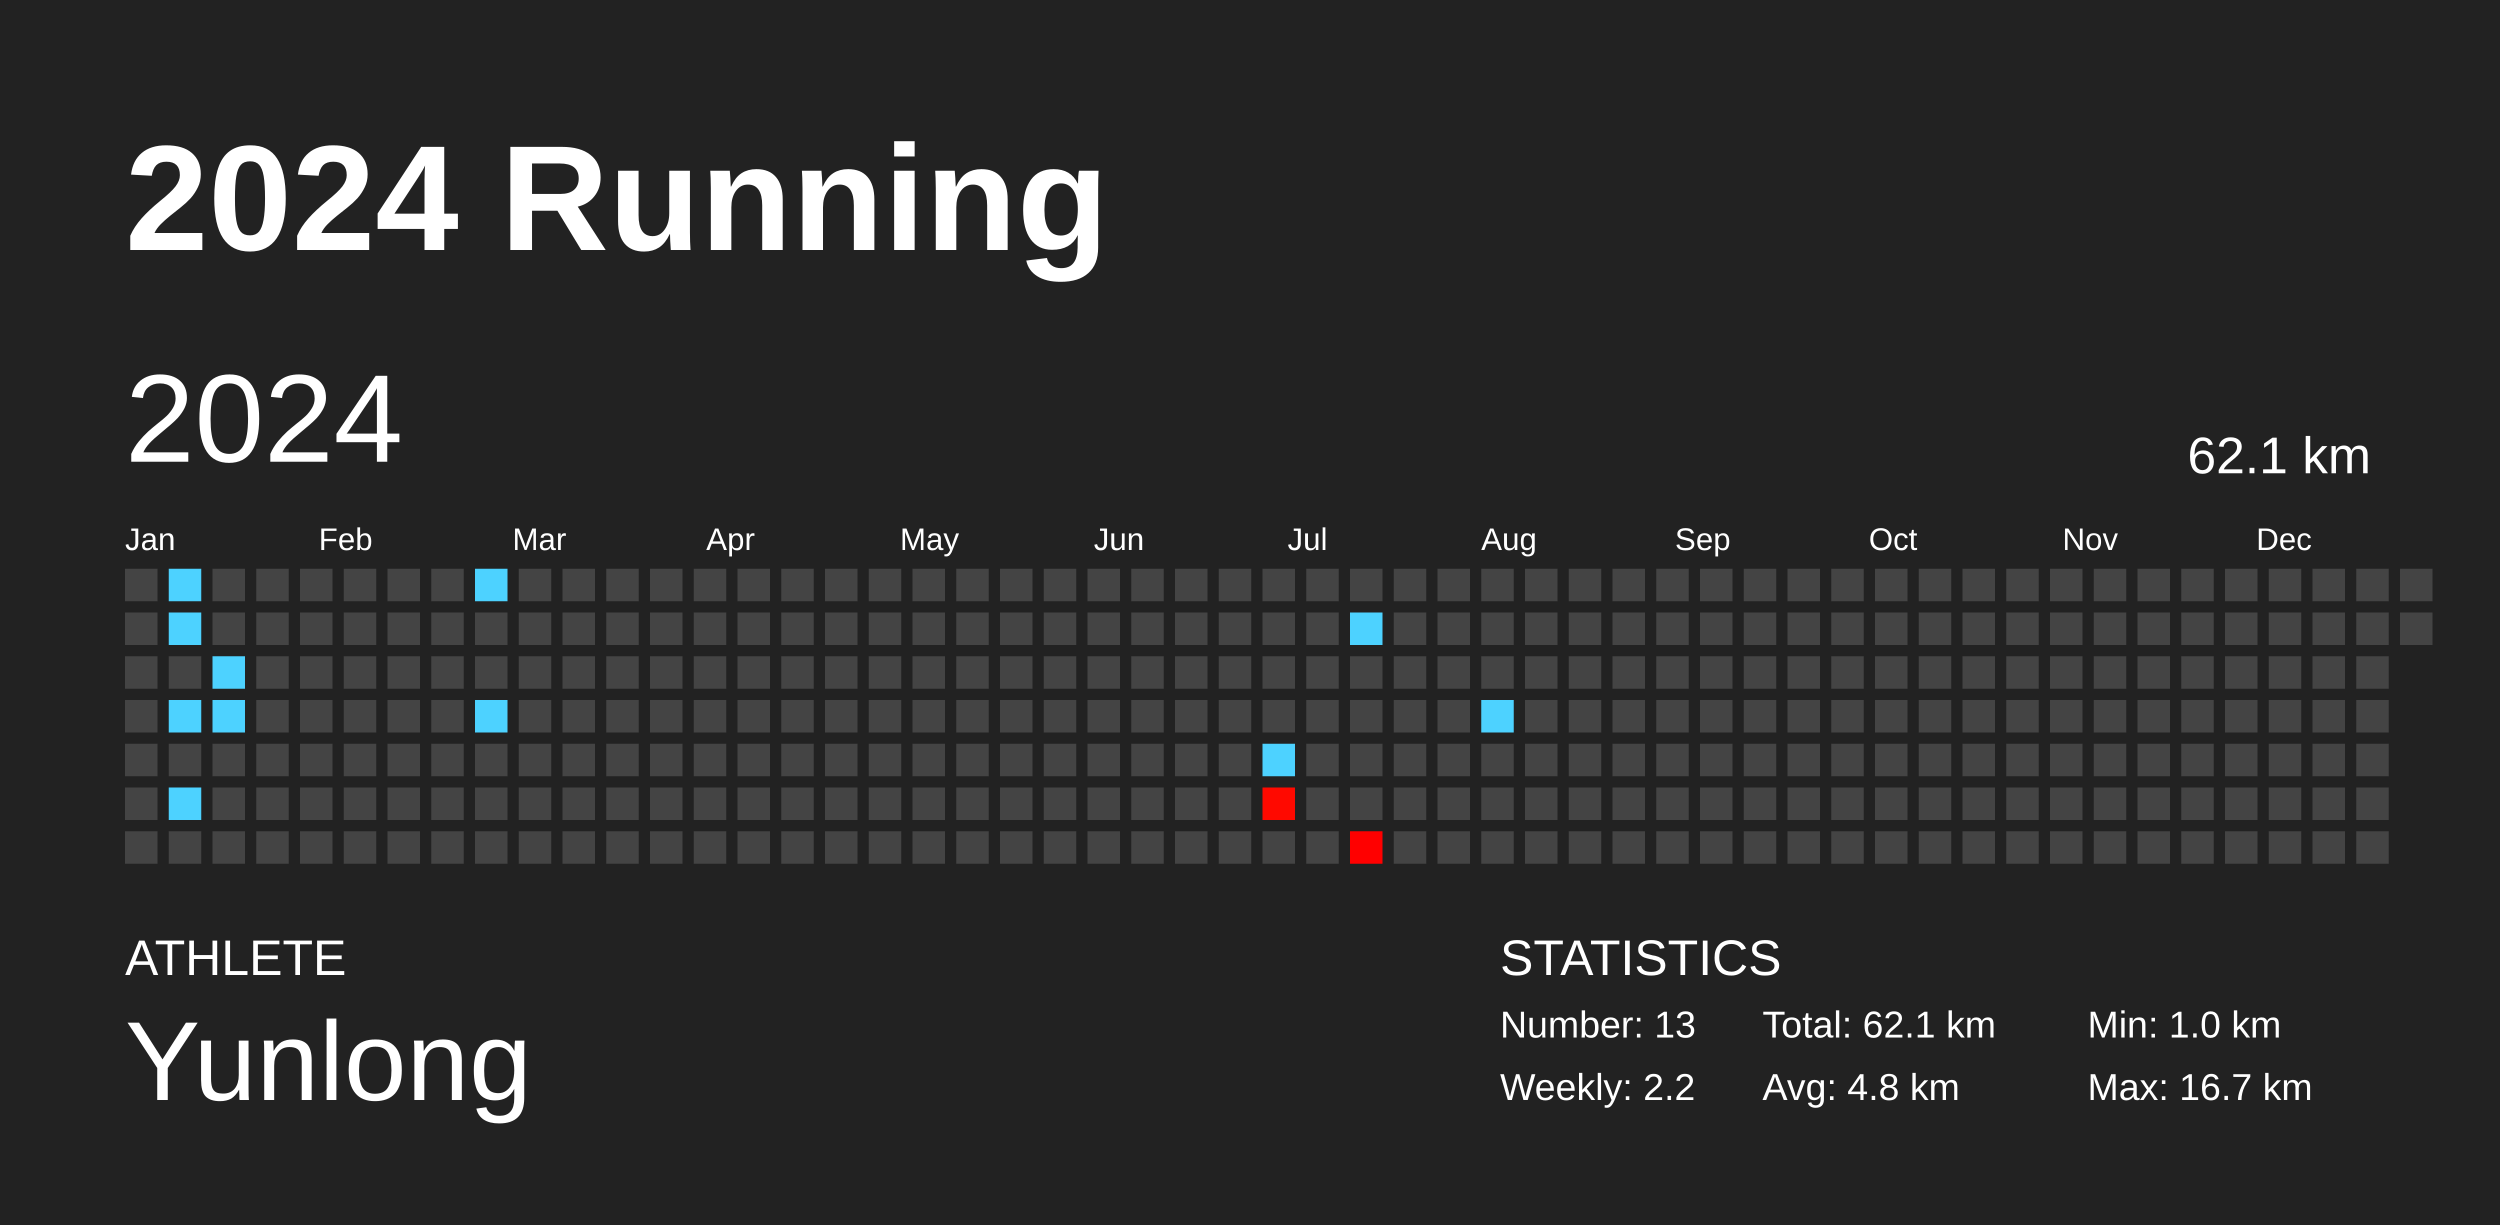
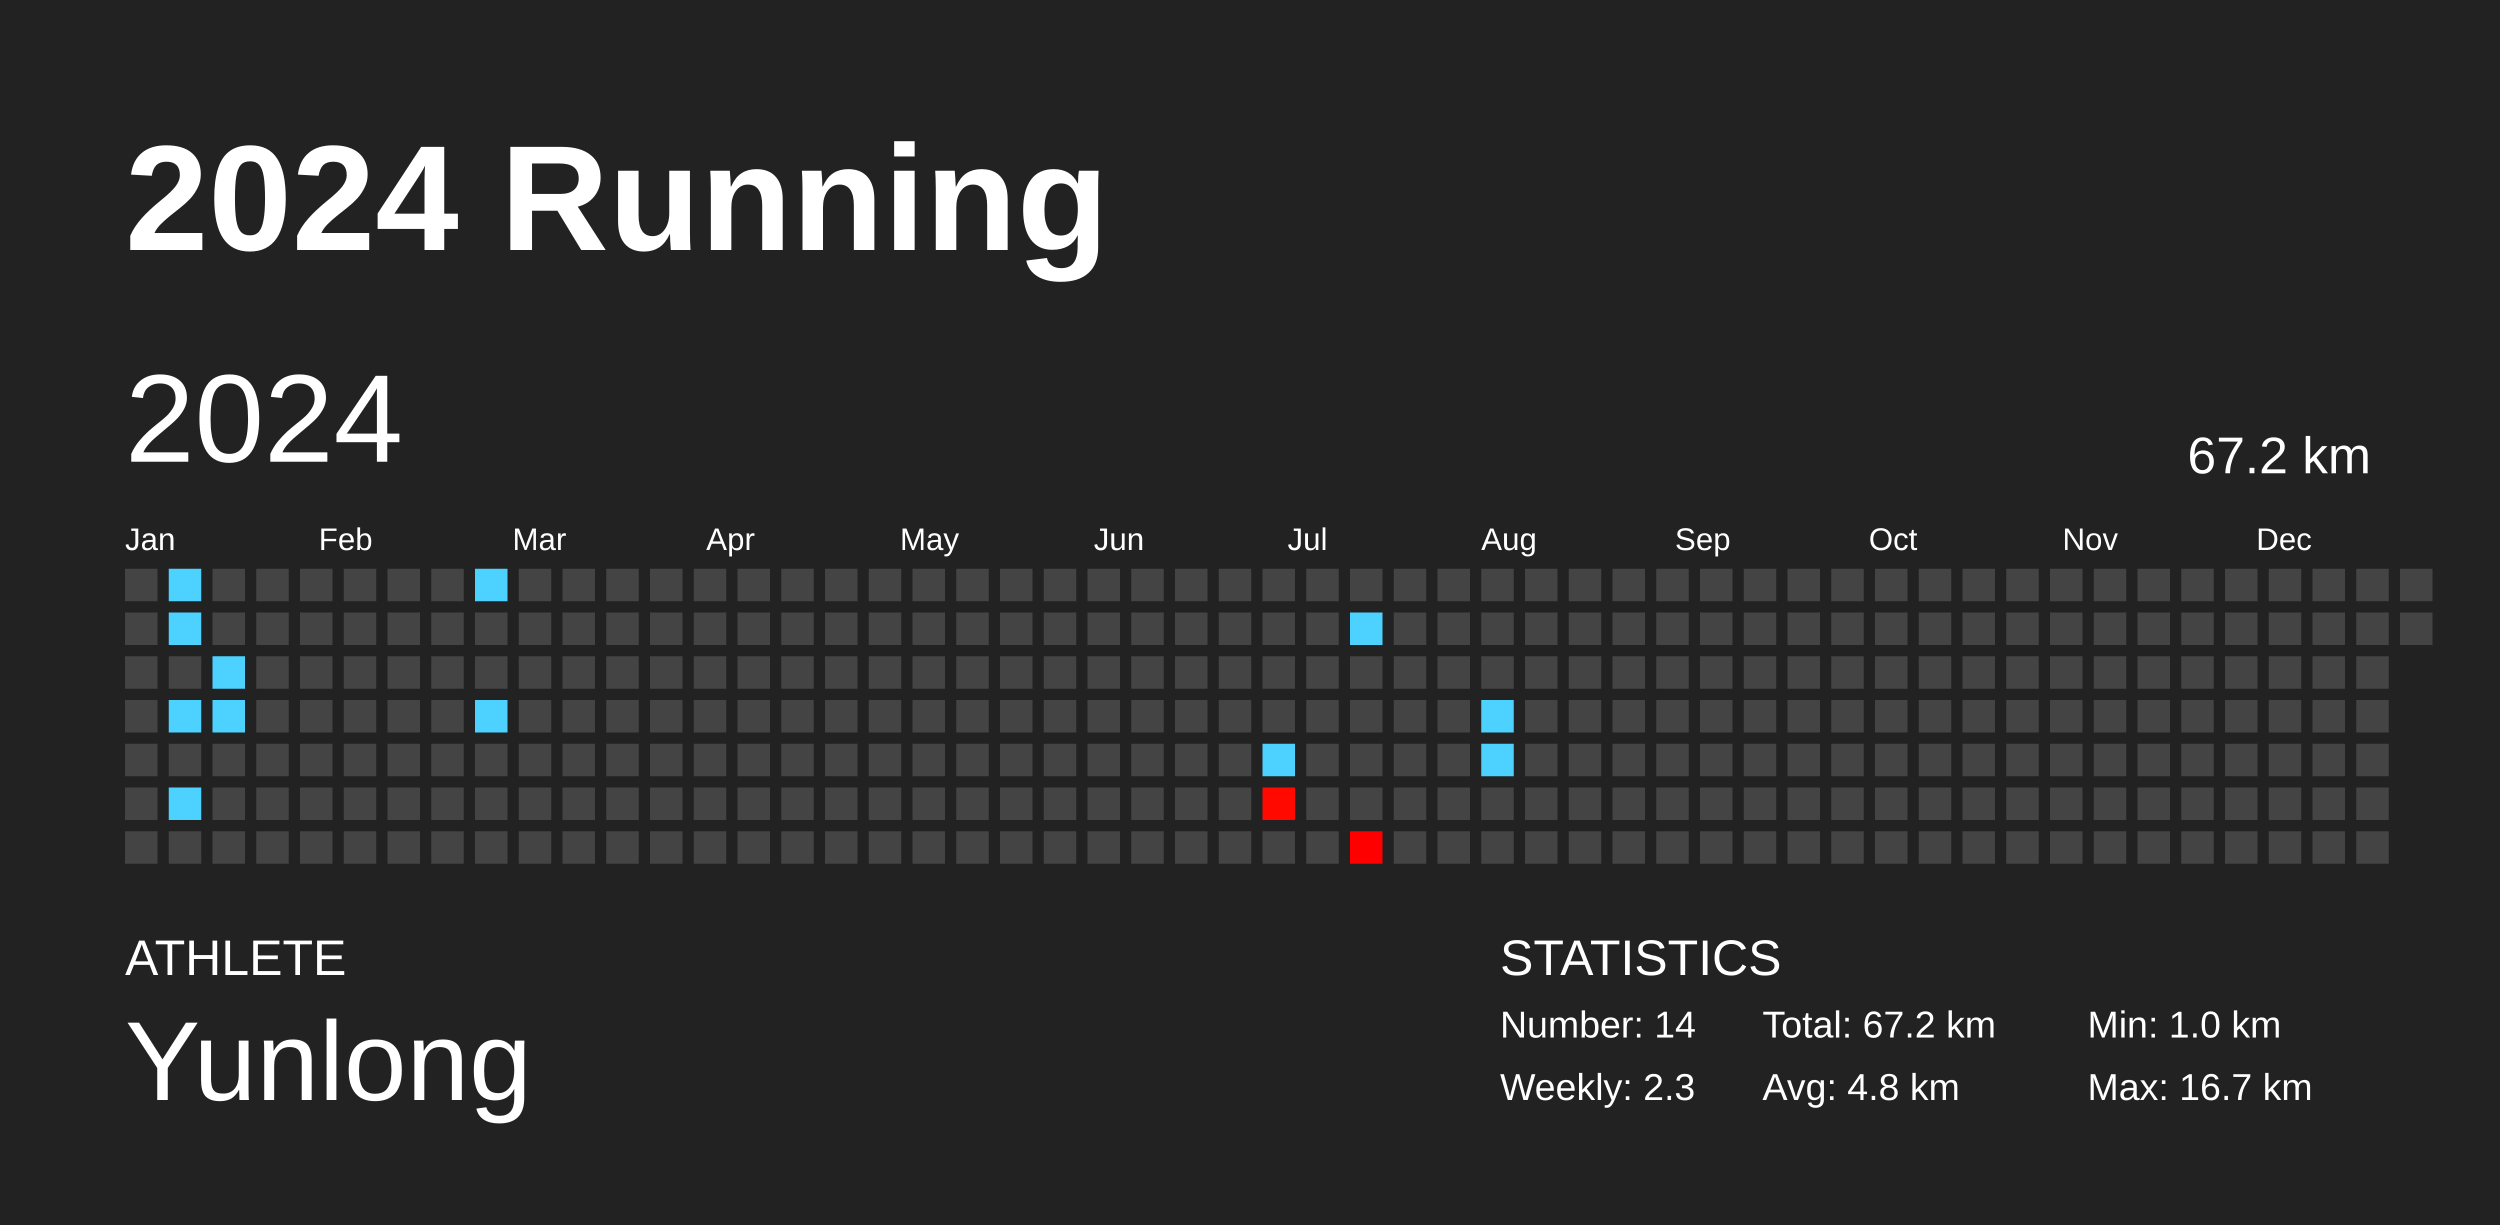
<svg xmlns="http://www.w3.org/2000/svg" baseProfile="full" height="98mm" version="1.1" viewBox="0,0,200,98" width="200mm">
  <defs />
  <rect fill="#222222" height="98" width="200" x="0" y="0" />
  <text fill="#FFFFFF" style="font-size:12px; font-family:Arial; font-weight:bold;" x="10" y="20">2024 Running</text>
  <text fill="#FFFFFF" style="font-size:4px; font-family:Arial" x="10" y="78">ATHLETE</text>
  <text fill="#FFFFFF" style="font-size:9px; font-family:Arial" x="10" y="88">Yunlong</text>
  <text fill="#FFFFFF" style="font-size:4px; font-family:Arial" x="120" y="78">STATISTICS</text>
-   <text fill="#FFFFFF" style="font-size:3px; font-family:Arial" x="120" y="83">Number: 13</text>
-   <text fill="#FFFFFF" style="font-size:3px; font-family:Arial" x="120" y="88">Weekly: 2.2</text>
-   <text fill="#FFFFFF" style="font-size:3px; font-family:Arial" x="141" y="83">Total: 62.1 km</text>
+   <text fill="#FFFFFF" style="font-size:3px; font-family:Arial" x="120" y="83">Number: 14</text>
+   <text fill="#FFFFFF" style="font-size:3px; font-family:Arial" x="120" y="88">Weekly: 2.3</text>
+   <text fill="#FFFFFF" style="font-size:3px; font-family:Arial" x="141" y="83">Total: 67.2 km</text>
  <text fill="#FFFFFF" style="font-size:3px; font-family:Arial" x="141" y="88">Avg: 4.8 km</text>
  <text fill="#FFFFFF" style="font-size:3px; font-family:Arial" x="167" y="83">Min: 1.0 km</text>
  <text fill="#FFFFFF" style="font-size:3px; font-family:Arial" x="167" y="88">Max: 16.7 km</text>
  <text dominant-baseline="hanging" fill="#FFFFFF" style="font-size:10.0px; font-family:Arial;" x="10" y="30">2024</text>
-   <text dominant-baseline="hanging" fill="#FFFFFF" style="font-size:4.125px; font-family:Arial;" x="175" y="35">62.1 km</text>
+   <text dominant-baseline="hanging" fill="#FFFFFF" style="font-size:4.125px; font-family:Arial;" x="175" y="35">67.2 km</text>
  <text fill="#FFFFFF" style="font-size:2.5px; font-family:Arial" x="10.0" y="44">Jan</text>
  <text fill="#FFFFFF" style="font-size:2.5px; font-family:Arial" x="25.5" y="44">Feb</text>
  <text fill="#FFFFFF" style="font-size:2.5px; font-family:Arial" x="41.0" y="44">Mar</text>
  <text fill="#FFFFFF" style="font-size:2.5px; font-family:Arial" x="56.5" y="44">Apr</text>
  <text fill="#FFFFFF" style="font-size:2.5px; font-family:Arial" x="72.0" y="44">May</text>
  <text fill="#FFFFFF" style="font-size:2.5px; font-family:Arial" x="87.5" y="44">Jun</text>
  <text fill="#FFFFFF" style="font-size:2.5px; font-family:Arial" x="103.0" y="44">Jul</text>
  <text fill="#FFFFFF" style="font-size:2.5px; font-family:Arial" x="118.5" y="44">Aug</text>
  <text fill="#FFFFFF" style="font-size:2.5px; font-family:Arial" x="134.0" y="44">Sep</text>
  <text fill="#FFFFFF" style="font-size:2.5px; font-family:Arial" x="149.5" y="44">Oct</text>
  <text fill="#FFFFFF" style="font-size:2.5px; font-family:Arial" x="165.0" y="44">Nov</text>
  <text fill="#FFFFFF" style="font-size:2.5px; font-family:Arial" x="180.5" y="44">Dec</text>
  <rect fill="#444444" height="2.6" width="2.6" x="10.0" y="45.5" />
  <rect fill="#444444" height="2.6" width="2.6" x="10.0" y="49.0" />
  <rect fill="#444444" height="2.6" width="2.6" x="10.0" y="52.5" />
  <rect fill="#444444" height="2.6" width="2.6" x="10.0" y="56.0" />
  <rect fill="#444444" height="2.6" width="2.6" x="10.0" y="59.5" />
  <rect fill="#444444" height="2.6" width="2.6" x="10.0" y="63.0" />
  <rect fill="#444444" height="2.6" width="2.6" x="10.0" y="66.5" />
  <rect fill="#4dd2ff" height="2.6" width="2.6" x="13.5" y="45.5" />
  <rect fill="#4dd2ff" height="2.6" width="2.6" x="13.5" y="49.0" />
  <rect fill="#444444" height="2.6" width="2.6" x="13.5" y="52.5" />
  <rect fill="#4dd2ff" height="2.6" width="2.6" x="13.5" y="56.0" />
  <rect fill="#444444" height="2.6" width="2.6" x="13.5" y="59.5" />
  <rect fill="#4dd2ff" height="2.6" width="2.6" x="13.5" y="63.0" />
  <rect fill="#444444" height="2.6" width="2.6" x="13.5" y="66.5" />
  <rect fill="#444444" height="2.6" width="2.6" x="17.0" y="45.5" />
  <rect fill="#444444" height="2.6" width="2.6" x="17.0" y="49.0" />
  <rect fill="#4dd2ff" height="2.6" width="2.6" x="17.0" y="52.5" />
  <rect fill="#4dd2ff" height="2.6" width="2.6" x="17.0" y="56.0" />
  <rect fill="#444444" height="2.6" width="2.6" x="17.0" y="59.5" />
  <rect fill="#444444" height="2.6" width="2.6" x="17.0" y="63.0" />
  <rect fill="#444444" height="2.6" width="2.6" x="17.0" y="66.5" />
  <rect fill="#444444" height="2.6" width="2.6" x="20.5" y="45.5" />
  <rect fill="#444444" height="2.6" width="2.6" x="20.5" y="49.0" />
  <rect fill="#444444" height="2.6" width="2.6" x="20.5" y="52.5" />
  <rect fill="#444444" height="2.6" width="2.6" x="20.5" y="56.0" />
  <rect fill="#444444" height="2.6" width="2.6" x="20.5" y="59.5" />
  <rect fill="#444444" height="2.6" width="2.6" x="20.5" y="63.0" />
  <rect fill="#444444" height="2.6" width="2.6" x="20.5" y="66.5" />
  <rect fill="#444444" height="2.6" width="2.6" x="24.0" y="45.5" />
  <rect fill="#444444" height="2.6" width="2.6" x="24.0" y="49.0" />
  <rect fill="#444444" height="2.6" width="2.6" x="24.0" y="52.5" />
  <rect fill="#444444" height="2.6" width="2.6" x="24.0" y="56.0" />
  <rect fill="#444444" height="2.6" width="2.6" x="24.0" y="59.5" />
  <rect fill="#444444" height="2.6" width="2.6" x="24.0" y="63.0" />
  <rect fill="#444444" height="2.6" width="2.6" x="24.0" y="66.5" />
  <rect fill="#444444" height="2.6" width="2.6" x="27.5" y="45.5" />
  <rect fill="#444444" height="2.6" width="2.6" x="27.5" y="49.0" />
  <rect fill="#444444" height="2.6" width="2.6" x="27.5" y="52.5" />
  <rect fill="#444444" height="2.6" width="2.6" x="27.5" y="56.0" />
  <rect fill="#444444" height="2.6" width="2.6" x="27.5" y="59.5" />
  <rect fill="#444444" height="2.6" width="2.6" x="27.5" y="63.0" />
  <rect fill="#444444" height="2.6" width="2.6" x="27.5" y="66.5" />
  <rect fill="#444444" height="2.6" width="2.6" x="31.0" y="45.5" />
  <rect fill="#444444" height="2.6" width="2.6" x="31.0" y="49.0" />
  <rect fill="#444444" height="2.6" width="2.6" x="31.0" y="52.5" />
  <rect fill="#444444" height="2.6" width="2.6" x="31.0" y="56.0" />
  <rect fill="#444444" height="2.6" width="2.6" x="31.0" y="59.5" />
  <rect fill="#444444" height="2.6" width="2.6" x="31.0" y="63.0" />
  <rect fill="#444444" height="2.6" width="2.6" x="31.0" y="66.5" />
  <rect fill="#444444" height="2.6" width="2.6" x="34.5" y="45.5" />
  <rect fill="#444444" height="2.6" width="2.6" x="34.5" y="49.0" />
  <rect fill="#444444" height="2.6" width="2.6" x="34.5" y="52.5" />
  <rect fill="#444444" height="2.6" width="2.6" x="34.5" y="56.0" />
  <rect fill="#444444" height="2.6" width="2.6" x="34.5" y="59.5" />
  <rect fill="#444444" height="2.6" width="2.6" x="34.5" y="63.0" />
  <rect fill="#444444" height="2.6" width="2.6" x="34.5" y="66.5" />
  <rect fill="#4dd2ff" height="2.6" width="2.6" x="38.0" y="45.5" />
  <rect fill="#444444" height="2.6" width="2.6" x="38.0" y="49.0" />
  <rect fill="#444444" height="2.6" width="2.6" x="38.0" y="52.5" />
  <rect fill="#4dd2ff" height="2.6" width="2.6" x="38.0" y="56.0" />
  <rect fill="#444444" height="2.6" width="2.6" x="38.0" y="59.5" />
  <rect fill="#444444" height="2.6" width="2.6" x="38.0" y="63.0" />
  <rect fill="#444444" height="2.6" width="2.6" x="38.0" y="66.5" />
  <rect fill="#444444" height="2.6" width="2.6" x="41.5" y="45.5" />
  <rect fill="#444444" height="2.6" width="2.6" x="41.5" y="49.0" />
  <rect fill="#444444" height="2.6" width="2.6" x="41.5" y="52.5" />
  <rect fill="#444444" height="2.6" width="2.6" x="41.5" y="56.0" />
  <rect fill="#444444" height="2.6" width="2.6" x="41.5" y="59.5" />
  <rect fill="#444444" height="2.6" width="2.6" x="41.5" y="63.0" />
  <rect fill="#444444" height="2.6" width="2.6" x="41.5" y="66.5" />
  <rect fill="#444444" height="2.6" width="2.6" x="45.0" y="45.5" />
  <rect fill="#444444" height="2.6" width="2.6" x="45.0" y="49.0" />
  <rect fill="#444444" height="2.6" width="2.6" x="45.0" y="52.5" />
  <rect fill="#444444" height="2.6" width="2.6" x="45.0" y="56.0" />
  <rect fill="#444444" height="2.6" width="2.6" x="45.0" y="59.5" />
  <rect fill="#444444" height="2.6" width="2.6" x="45.0" y="63.0" />
  <rect fill="#444444" height="2.6" width="2.6" x="45.0" y="66.5" />
  <rect fill="#444444" height="2.6" width="2.6" x="48.5" y="45.5" />
  <rect fill="#444444" height="2.6" width="2.6" x="48.5" y="49.0" />
  <rect fill="#444444" height="2.6" width="2.6" x="48.5" y="52.5" />
  <rect fill="#444444" height="2.6" width="2.6" x="48.5" y="56.0" />
  <rect fill="#444444" height="2.6" width="2.6" x="48.5" y="59.5" />
  <rect fill="#444444" height="2.6" width="2.6" x="48.5" y="63.0" />
  <rect fill="#444444" height="2.6" width="2.6" x="48.5" y="66.5" />
  <rect fill="#444444" height="2.6" width="2.6" x="52.0" y="45.5" />
  <rect fill="#444444" height="2.6" width="2.6" x="52.0" y="49.0" />
  <rect fill="#444444" height="2.6" width="2.6" x="52.0" y="52.5" />
  <rect fill="#444444" height="2.6" width="2.6" x="52.0" y="56.0" />
  <rect fill="#444444" height="2.6" width="2.6" x="52.0" y="59.5" />
  <rect fill="#444444" height="2.6" width="2.6" x="52.0" y="63.0" />
  <rect fill="#444444" height="2.6" width="2.6" x="52.0" y="66.5" />
  <rect fill="#444444" height="2.6" width="2.6" x="55.5" y="45.5" />
  <rect fill="#444444" height="2.6" width="2.6" x="55.5" y="49.0" />
  <rect fill="#444444" height="2.6" width="2.6" x="55.5" y="52.5" />
  <rect fill="#444444" height="2.6" width="2.6" x="55.5" y="56.0" />
  <rect fill="#444444" height="2.6" width="2.6" x="55.5" y="59.5" />
  <rect fill="#444444" height="2.6" width="2.6" x="55.5" y="63.0" />
  <rect fill="#444444" height="2.6" width="2.6" x="55.5" y="66.5" />
  <rect fill="#444444" height="2.6" width="2.6" x="59.0" y="45.5" />
  <rect fill="#444444" height="2.6" width="2.6" x="59.0" y="49.0" />
  <rect fill="#444444" height="2.6" width="2.6" x="59.0" y="52.5" />
  <rect fill="#444444" height="2.6" width="2.6" x="59.0" y="56.0" />
  <rect fill="#444444" height="2.6" width="2.6" x="59.0" y="59.5" />
  <rect fill="#444444" height="2.6" width="2.6" x="59.0" y="63.0" />
  <rect fill="#444444" height="2.6" width="2.6" x="59.0" y="66.5" />
  <rect fill="#444444" height="2.6" width="2.6" x="62.5" y="45.5" />
  <rect fill="#444444" height="2.6" width="2.6" x="62.5" y="49.0" />
  <rect fill="#444444" height="2.6" width="2.6" x="62.5" y="52.5" />
  <rect fill="#444444" height="2.6" width="2.6" x="62.5" y="56.0" />
  <rect fill="#444444" height="2.6" width="2.6" x="62.5" y="59.5" />
  <rect fill="#444444" height="2.6" width="2.6" x="62.5" y="63.0" />
  <rect fill="#444444" height="2.6" width="2.6" x="62.5" y="66.5" />
  <rect fill="#444444" height="2.6" width="2.6" x="66.0" y="45.5" />
  <rect fill="#444444" height="2.6" width="2.6" x="66.0" y="49.0" />
  <rect fill="#444444" height="2.6" width="2.6" x="66.0" y="52.5" />
  <rect fill="#444444" height="2.6" width="2.6" x="66.0" y="56.0" />
  <rect fill="#444444" height="2.6" width="2.6" x="66.0" y="59.5" />
  <rect fill="#444444" height="2.6" width="2.6" x="66.0" y="63.0" />
  <rect fill="#444444" height="2.6" width="2.6" x="66.0" y="66.5" />
  <rect fill="#444444" height="2.6" width="2.6" x="69.5" y="45.5" />
  <rect fill="#444444" height="2.6" width="2.6" x="69.5" y="49.0" />
  <rect fill="#444444" height="2.6" width="2.6" x="69.5" y="52.5" />
  <rect fill="#444444" height="2.6" width="2.6" x="69.5" y="56.0" />
  <rect fill="#444444" height="2.6" width="2.6" x="69.5" y="59.5" />
  <rect fill="#444444" height="2.6" width="2.6" x="69.5" y="63.0" />
  <rect fill="#444444" height="2.6" width="2.6" x="69.5" y="66.5" />
  <rect fill="#444444" height="2.6" width="2.6" x="73.0" y="45.5" />
  <rect fill="#444444" height="2.6" width="2.6" x="73.0" y="49.0" />
  <rect fill="#444444" height="2.6" width="2.6" x="73.0" y="52.5" />
  <rect fill="#444444" height="2.6" width="2.6" x="73.0" y="56.0" />
  <rect fill="#444444" height="2.6" width="2.6" x="73.0" y="59.5" />
  <rect fill="#444444" height="2.6" width="2.6" x="73.0" y="63.0" />
  <rect fill="#444444" height="2.6" width="2.6" x="73.0" y="66.5" />
  <rect fill="#444444" height="2.6" width="2.6" x="76.5" y="45.5" />
  <rect fill="#444444" height="2.6" width="2.6" x="76.5" y="49.0" />
  <rect fill="#444444" height="2.6" width="2.6" x="76.5" y="52.5" />
  <rect fill="#444444" height="2.6" width="2.6" x="76.5" y="56.0" />
  <rect fill="#444444" height="2.6" width="2.6" x="76.5" y="59.5" />
  <rect fill="#444444" height="2.6" width="2.6" x="76.5" y="63.0" />
  <rect fill="#444444" height="2.6" width="2.6" x="76.5" y="66.5" />
  <rect fill="#444444" height="2.6" width="2.6" x="80.0" y="45.5" />
  <rect fill="#444444" height="2.6" width="2.6" x="80.0" y="49.0" />
  <rect fill="#444444" height="2.6" width="2.6" x="80.0" y="52.5" />
  <rect fill="#444444" height="2.6" width="2.6" x="80.0" y="56.0" />
  <rect fill="#444444" height="2.6" width="2.6" x="80.0" y="59.5" />
  <rect fill="#444444" height="2.6" width="2.6" x="80.0" y="63.0" />
  <rect fill="#444444" height="2.6" width="2.6" x="80.0" y="66.5" />
  <rect fill="#444444" height="2.6" width="2.6" x="83.5" y="45.5" />
  <rect fill="#444444" height="2.6" width="2.6" x="83.5" y="49.0" />
  <rect fill="#444444" height="2.6" width="2.6" x="83.5" y="52.5" />
  <rect fill="#444444" height="2.6" width="2.6" x="83.5" y="56.0" />
  <rect fill="#444444" height="2.6" width="2.6" x="83.5" y="59.5" />
  <rect fill="#444444" height="2.6" width="2.6" x="83.5" y="63.0" />
  <rect fill="#444444" height="2.6" width="2.6" x="83.5" y="66.5" />
  <rect fill="#444444" height="2.6" width="2.6" x="87.0" y="45.5" />
  <rect fill="#444444" height="2.6" width="2.6" x="87.0" y="49.0" />
  <rect fill="#444444" height="2.6" width="2.6" x="87.0" y="52.5" />
  <rect fill="#444444" height="2.6" width="2.6" x="87.0" y="56.0" />
  <rect fill="#444444" height="2.6" width="2.6" x="87.0" y="59.5" />
  <rect fill="#444444" height="2.6" width="2.6" x="87.0" y="63.0" />
  <rect fill="#444444" height="2.6" width="2.6" x="87.0" y="66.5" />
  <rect fill="#444444" height="2.6" width="2.6" x="90.5" y="45.5" />
  <rect fill="#444444" height="2.6" width="2.6" x="90.5" y="49.0" />
  <rect fill="#444444" height="2.6" width="2.6" x="90.5" y="52.5" />
  <rect fill="#444444" height="2.6" width="2.6" x="90.5" y="56.0" />
  <rect fill="#444444" height="2.6" width="2.6" x="90.5" y="59.5" />
  <rect fill="#444444" height="2.6" width="2.6" x="90.5" y="63.0" />
  <rect fill="#444444" height="2.6" width="2.6" x="90.5" y="66.5" />
  <rect fill="#444444" height="2.6" width="2.6" x="94.0" y="45.5" />
  <rect fill="#444444" height="2.6" width="2.6" x="94.0" y="49.0" />
  <rect fill="#444444" height="2.6" width="2.6" x="94.0" y="52.5" />
  <rect fill="#444444" height="2.6" width="2.6" x="94.0" y="56.0" />
  <rect fill="#444444" height="2.6" width="2.6" x="94.0" y="59.5" />
  <rect fill="#444444" height="2.6" width="2.6" x="94.0" y="63.0" />
  <rect fill="#444444" height="2.6" width="2.6" x="94.0" y="66.5" />
  <rect fill="#444444" height="2.6" width="2.6" x="97.5" y="45.5" />
  <rect fill="#444444" height="2.6" width="2.6" x="97.5" y="49.0" />
  <rect fill="#444444" height="2.6" width="2.6" x="97.5" y="52.5" />
  <rect fill="#444444" height="2.6" width="2.6" x="97.5" y="56.0" />
  <rect fill="#444444" height="2.6" width="2.6" x="97.5" y="59.5" />
  <rect fill="#444444" height="2.6" width="2.6" x="97.5" y="63.0" />
  <rect fill="#444444" height="2.6" width="2.6" x="97.5" y="66.5" />
  <rect fill="#444444" height="2.6" width="2.6" x="101.0" y="45.5" />
  <rect fill="#444444" height="2.6" width="2.6" x="101.0" y="49.0" />
  <rect fill="#444444" height="2.6" width="2.6" x="101.0" y="52.5" />
  <rect fill="#444444" height="2.6" width="2.6" x="101.0" y="56.0" />
  <rect fill="#4dd2ff" height="2.6" width="2.6" x="101.0" y="59.5" />
  <rect fill="#ff0900" height="2.6" width="2.6" x="101.0" y="63.0" />
  <rect fill="#444444" height="2.6" width="2.6" x="101.0" y="66.5" />
  <rect fill="#444444" height="2.6" width="2.6" x="104.5" y="45.5" />
  <rect fill="#444444" height="2.6" width="2.6" x="104.5" y="49.0" />
  <rect fill="#444444" height="2.6" width="2.6" x="104.5" y="52.5" />
  <rect fill="#444444" height="2.6" width="2.6" x="104.5" y="56.0" />
  <rect fill="#444444" height="2.6" width="2.6" x="104.5" y="59.5" />
  <rect fill="#444444" height="2.6" width="2.6" x="104.5" y="63.0" />
  <rect fill="#444444" height="2.6" width="2.6" x="104.5" y="66.5" />
  <rect fill="#444444" height="2.6" width="2.6" x="108.0" y="45.5" />
  <rect fill="#4dd2ff" height="2.6" width="2.6" x="108.0" y="49.0" />
  <rect fill="#444444" height="2.6" width="2.6" x="108.0" y="52.5" />
  <rect fill="#444444" height="2.6" width="2.6" x="108.0" y="56.0" />
  <rect fill="#444444" height="2.6" width="2.6" x="108.0" y="59.5" />
  <rect fill="#444444" height="2.6" width="2.6" x="108.0" y="63.0" />
  <rect fill="#ff0000" height="2.6" width="2.6" x="108.0" y="66.5" />
  <rect fill="#444444" height="2.6" width="2.6" x="111.5" y="45.5" />
  <rect fill="#444444" height="2.6" width="2.6" x="111.5" y="49.0" />
  <rect fill="#444444" height="2.6" width="2.6" x="111.5" y="52.5" />
  <rect fill="#444444" height="2.6" width="2.6" x="111.5" y="56.0" />
  <rect fill="#444444" height="2.6" width="2.6" x="111.5" y="59.5" />
  <rect fill="#444444" height="2.6" width="2.6" x="111.5" y="63.0" />
  <rect fill="#444444" height="2.6" width="2.6" x="111.5" y="66.5" />
  <rect fill="#444444" height="2.6" width="2.6" x="115.0" y="45.5" />
  <rect fill="#444444" height="2.6" width="2.6" x="115.0" y="49.0" />
  <rect fill="#444444" height="2.6" width="2.6" x="115.0" y="52.5" />
  <rect fill="#444444" height="2.6" width="2.6" x="115.0" y="56.0" />
  <rect fill="#444444" height="2.6" width="2.6" x="115.0" y="59.5" />
  <rect fill="#444444" height="2.6" width="2.6" x="115.0" y="63.0" />
  <rect fill="#444444" height="2.6" width="2.6" x="115.0" y="66.5" />
  <rect fill="#444444" height="2.6" width="2.6" x="118.5" y="45.5" />
  <rect fill="#444444" height="2.6" width="2.6" x="118.5" y="49.0" />
  <rect fill="#444444" height="2.6" width="2.6" x="118.5" y="52.5" />
  <rect fill="#4dd2ff" height="2.6" width="2.6" x="118.5" y="56.0" />
-   <rect fill="#444444" height="2.6" width="2.6" x="118.5" y="59.5" />
+   <rect fill="#4dd2ff" height="2.6" width="2.6" x="118.5" y="59.5" />
  <rect fill="#444444" height="2.6" width="2.6" x="118.5" y="63.0" />
  <rect fill="#444444" height="2.6" width="2.6" x="118.5" y="66.5" />
  <rect fill="#444444" height="2.6" width="2.6" x="122.0" y="45.5" />
  <rect fill="#444444" height="2.6" width="2.6" x="122.0" y="49.0" />
  <rect fill="#444444" height="2.6" width="2.6" x="122.0" y="52.5" />
  <rect fill="#444444" height="2.6" width="2.6" x="122.0" y="56.0" />
  <rect fill="#444444" height="2.6" width="2.6" x="122.0" y="59.5" />
  <rect fill="#444444" height="2.6" width="2.6" x="122.0" y="63.0" />
  <rect fill="#444444" height="2.6" width="2.6" x="122.0" y="66.5" />
  <rect fill="#444444" height="2.6" width="2.6" x="125.5" y="45.5" />
  <rect fill="#444444" height="2.6" width="2.6" x="125.5" y="49.0" />
  <rect fill="#444444" height="2.6" width="2.6" x="125.5" y="52.5" />
  <rect fill="#444444" height="2.6" width="2.6" x="125.5" y="56.0" />
  <rect fill="#444444" height="2.6" width="2.6" x="125.5" y="59.5" />
  <rect fill="#444444" height="2.6" width="2.6" x="125.5" y="63.0" />
  <rect fill="#444444" height="2.6" width="2.6" x="125.5" y="66.5" />
  <rect fill="#444444" height="2.6" width="2.6" x="129.0" y="45.5" />
  <rect fill="#444444" height="2.6" width="2.6" x="129.0" y="49.0" />
  <rect fill="#444444" height="2.6" width="2.6" x="129.0" y="52.5" />
  <rect fill="#444444" height="2.6" width="2.6" x="129.0" y="56.0" />
  <rect fill="#444444" height="2.6" width="2.6" x="129.0" y="59.5" />
  <rect fill="#444444" height="2.6" width="2.6" x="129.0" y="63.0" />
  <rect fill="#444444" height="2.6" width="2.6" x="129.0" y="66.5" />
  <rect fill="#444444" height="2.6" width="2.6" x="132.5" y="45.5" />
  <rect fill="#444444" height="2.6" width="2.6" x="132.5" y="49.0" />
  <rect fill="#444444" height="2.6" width="2.6" x="132.5" y="52.5" />
  <rect fill="#444444" height="2.6" width="2.6" x="132.5" y="56.0" />
  <rect fill="#444444" height="2.6" width="2.6" x="132.5" y="59.5" />
  <rect fill="#444444" height="2.6" width="2.6" x="132.5" y="63.0" />
  <rect fill="#444444" height="2.6" width="2.6" x="132.5" y="66.5" />
  <rect fill="#444444" height="2.6" width="2.6" x="136.0" y="45.5" />
  <rect fill="#444444" height="2.6" width="2.6" x="136.0" y="49.0" />
  <rect fill="#444444" height="2.6" width="2.6" x="136.0" y="52.5" />
  <rect fill="#444444" height="2.6" width="2.6" x="136.0" y="56.0" />
  <rect fill="#444444" height="2.6" width="2.6" x="136.0" y="59.5" />
  <rect fill="#444444" height="2.6" width="2.6" x="136.0" y="63.0" />
  <rect fill="#444444" height="2.6" width="2.6" x="136.0" y="66.5" />
  <rect fill="#444444" height="2.6" width="2.6" x="139.5" y="45.5" />
  <rect fill="#444444" height="2.6" width="2.6" x="139.5" y="49.0" />
  <rect fill="#444444" height="2.6" width="2.6" x="139.5" y="52.5" />
  <rect fill="#444444" height="2.6" width="2.6" x="139.5" y="56.0" />
  <rect fill="#444444" height="2.6" width="2.6" x="139.5" y="59.5" />
  <rect fill="#444444" height="2.6" width="2.6" x="139.5" y="63.0" />
  <rect fill="#444444" height="2.6" width="2.6" x="139.5" y="66.5" />
  <rect fill="#444444" height="2.6" width="2.6" x="143.0" y="45.5" />
  <rect fill="#444444" height="2.6" width="2.6" x="143.0" y="49.0" />
  <rect fill="#444444" height="2.6" width="2.6" x="143.0" y="52.5" />
  <rect fill="#444444" height="2.6" width="2.6" x="143.0" y="56.0" />
  <rect fill="#444444" height="2.6" width="2.6" x="143.0" y="59.5" />
  <rect fill="#444444" height="2.6" width="2.6" x="143.0" y="63.0" />
  <rect fill="#444444" height="2.6" width="2.6" x="143.0" y="66.5" />
  <rect fill="#444444" height="2.6" width="2.6" x="146.5" y="45.5" />
  <rect fill="#444444" height="2.6" width="2.6" x="146.5" y="49.0" />
  <rect fill="#444444" height="2.6" width="2.6" x="146.5" y="52.5" />
  <rect fill="#444444" height="2.6" width="2.6" x="146.5" y="56.0" />
  <rect fill="#444444" height="2.6" width="2.6" x="146.5" y="59.5" />
  <rect fill="#444444" height="2.6" width="2.6" x="146.5" y="63.0" />
  <rect fill="#444444" height="2.6" width="2.6" x="146.5" y="66.5" />
  <rect fill="#444444" height="2.6" width="2.6" x="150.0" y="45.5" />
  <rect fill="#444444" height="2.6" width="2.6" x="150.0" y="49.0" />
  <rect fill="#444444" height="2.6" width="2.6" x="150.0" y="52.5" />
  <rect fill="#444444" height="2.6" width="2.6" x="150.0" y="56.0" />
  <rect fill="#444444" height="2.6" width="2.6" x="150.0" y="59.5" />
  <rect fill="#444444" height="2.6" width="2.6" x="150.0" y="63.0" />
  <rect fill="#444444" height="2.6" width="2.6" x="150.0" y="66.5" />
  <rect fill="#444444" height="2.6" width="2.6" x="153.5" y="45.5" />
  <rect fill="#444444" height="2.6" width="2.6" x="153.5" y="49.0" />
  <rect fill="#444444" height="2.6" width="2.6" x="153.5" y="52.5" />
  <rect fill="#444444" height="2.6" width="2.6" x="153.5" y="56.0" />
  <rect fill="#444444" height="2.6" width="2.6" x="153.5" y="59.5" />
  <rect fill="#444444" height="2.6" width="2.6" x="153.5" y="63.0" />
  <rect fill="#444444" height="2.6" width="2.6" x="153.5" y="66.5" />
  <rect fill="#444444" height="2.6" width="2.6" x="157.0" y="45.5" />
  <rect fill="#444444" height="2.6" width="2.6" x="157.0" y="49.0" />
  <rect fill="#444444" height="2.6" width="2.6" x="157.0" y="52.5" />
  <rect fill="#444444" height="2.6" width="2.6" x="157.0" y="56.0" />
  <rect fill="#444444" height="2.6" width="2.6" x="157.0" y="59.5" />
  <rect fill="#444444" height="2.6" width="2.6" x="157.0" y="63.0" />
  <rect fill="#444444" height="2.6" width="2.6" x="157.0" y="66.5" />
  <rect fill="#444444" height="2.6" width="2.6" x="160.5" y="45.5" />
  <rect fill="#444444" height="2.6" width="2.6" x="160.5" y="49.0" />
  <rect fill="#444444" height="2.6" width="2.6" x="160.5" y="52.5" />
  <rect fill="#444444" height="2.6" width="2.6" x="160.5" y="56.0" />
  <rect fill="#444444" height="2.6" width="2.6" x="160.5" y="59.5" />
  <rect fill="#444444" height="2.6" width="2.6" x="160.5" y="63.0" />
  <rect fill="#444444" height="2.6" width="2.6" x="160.5" y="66.5" />
  <rect fill="#444444" height="2.6" width="2.6" x="164.0" y="45.5" />
  <rect fill="#444444" height="2.6" width="2.6" x="164.0" y="49.0" />
  <rect fill="#444444" height="2.6" width="2.6" x="164.0" y="52.5" />
  <rect fill="#444444" height="2.6" width="2.6" x="164.0" y="56.0" />
  <rect fill="#444444" height="2.6" width="2.6" x="164.0" y="59.5" />
  <rect fill="#444444" height="2.6" width="2.6" x="164.0" y="63.0" />
  <rect fill="#444444" height="2.6" width="2.6" x="164.0" y="66.5" />
  <rect fill="#444444" height="2.6" width="2.6" x="167.5" y="45.5" />
  <rect fill="#444444" height="2.6" width="2.6" x="167.5" y="49.0" />
  <rect fill="#444444" height="2.6" width="2.6" x="167.5" y="52.5" />
  <rect fill="#444444" height="2.6" width="2.6" x="167.5" y="56.0" />
  <rect fill="#444444" height="2.6" width="2.6" x="167.5" y="59.5" />
  <rect fill="#444444" height="2.6" width="2.6" x="167.5" y="63.0" />
  <rect fill="#444444" height="2.6" width="2.6" x="167.5" y="66.5" />
  <rect fill="#444444" height="2.6" width="2.6" x="171.0" y="45.5" />
  <rect fill="#444444" height="2.6" width="2.6" x="171.0" y="49.0" />
  <rect fill="#444444" height="2.6" width="2.6" x="171.0" y="52.5" />
  <rect fill="#444444" height="2.6" width="2.6" x="171.0" y="56.0" />
  <rect fill="#444444" height="2.6" width="2.6" x="171.0" y="59.5" />
  <rect fill="#444444" height="2.6" width="2.6" x="171.0" y="63.0" />
  <rect fill="#444444" height="2.6" width="2.6" x="171.0" y="66.5" />
  <rect fill="#444444" height="2.6" width="2.6" x="174.5" y="45.5" />
  <rect fill="#444444" height="2.6" width="2.6" x="174.5" y="49.0" />
  <rect fill="#444444" height="2.6" width="2.6" x="174.5" y="52.5" />
  <rect fill="#444444" height="2.6" width="2.6" x="174.5" y="56.0" />
  <rect fill="#444444" height="2.6" width="2.6" x="174.5" y="59.5" />
  <rect fill="#444444" height="2.6" width="2.6" x="174.5" y="63.0" />
  <rect fill="#444444" height="2.6" width="2.6" x="174.5" y="66.5" />
  <rect fill="#444444" height="2.6" width="2.6" x="178.0" y="45.5" />
  <rect fill="#444444" height="2.6" width="2.6" x="178.0" y="49.0" />
  <rect fill="#444444" height="2.6" width="2.6" x="178.0" y="52.5" />
  <rect fill="#444444" height="2.6" width="2.6" x="178.0" y="56.0" />
  <rect fill="#444444" height="2.6" width="2.6" x="178.0" y="59.5" />
  <rect fill="#444444" height="2.6" width="2.6" x="178.0" y="63.0" />
  <rect fill="#444444" height="2.6" width="2.6" x="178.0" y="66.5" />
  <rect fill="#444444" height="2.6" width="2.6" x="181.5" y="45.5" />
  <rect fill="#444444" height="2.6" width="2.6" x="181.5" y="49.0" />
  <rect fill="#444444" height="2.6" width="2.6" x="181.5" y="52.5" />
  <rect fill="#444444" height="2.6" width="2.6" x="181.5" y="56.0" />
  <rect fill="#444444" height="2.6" width="2.6" x="181.5" y="59.5" />
  <rect fill="#444444" height="2.6" width="2.6" x="181.5" y="63.0" />
  <rect fill="#444444" height="2.6" width="2.6" x="181.5" y="66.5" />
  <rect fill="#444444" height="2.6" width="2.6" x="185.0" y="45.5" />
  <rect fill="#444444" height="2.6" width="2.6" x="185.0" y="49.0" />
  <rect fill="#444444" height="2.6" width="2.6" x="185.0" y="52.5" />
  <rect fill="#444444" height="2.6" width="2.6" x="185.0" y="56.0" />
  <rect fill="#444444" height="2.6" width="2.6" x="185.0" y="59.5" />
  <rect fill="#444444" height="2.6" width="2.6" x="185.0" y="63.0" />
  <rect fill="#444444" height="2.6" width="2.6" x="185.0" y="66.5" />
  <rect fill="#444444" height="2.6" width="2.6" x="188.5" y="45.5" />
  <rect fill="#444444" height="2.6" width="2.6" x="188.5" y="49.0" />
  <rect fill="#444444" height="2.6" width="2.6" x="188.5" y="52.5" />
  <rect fill="#444444" height="2.6" width="2.6" x="188.5" y="56.0" />
  <rect fill="#444444" height="2.6" width="2.6" x="188.5" y="59.5" />
  <rect fill="#444444" height="2.6" width="2.6" x="188.5" y="63.0" />
  <rect fill="#444444" height="2.6" width="2.6" x="188.5" y="66.5" />
  <rect fill="#444444" height="2.6" width="2.6" x="192.0" y="45.5" />
  <rect fill="#444444" height="2.6" width="2.6" x="192.0" y="49.0" />
</svg>
